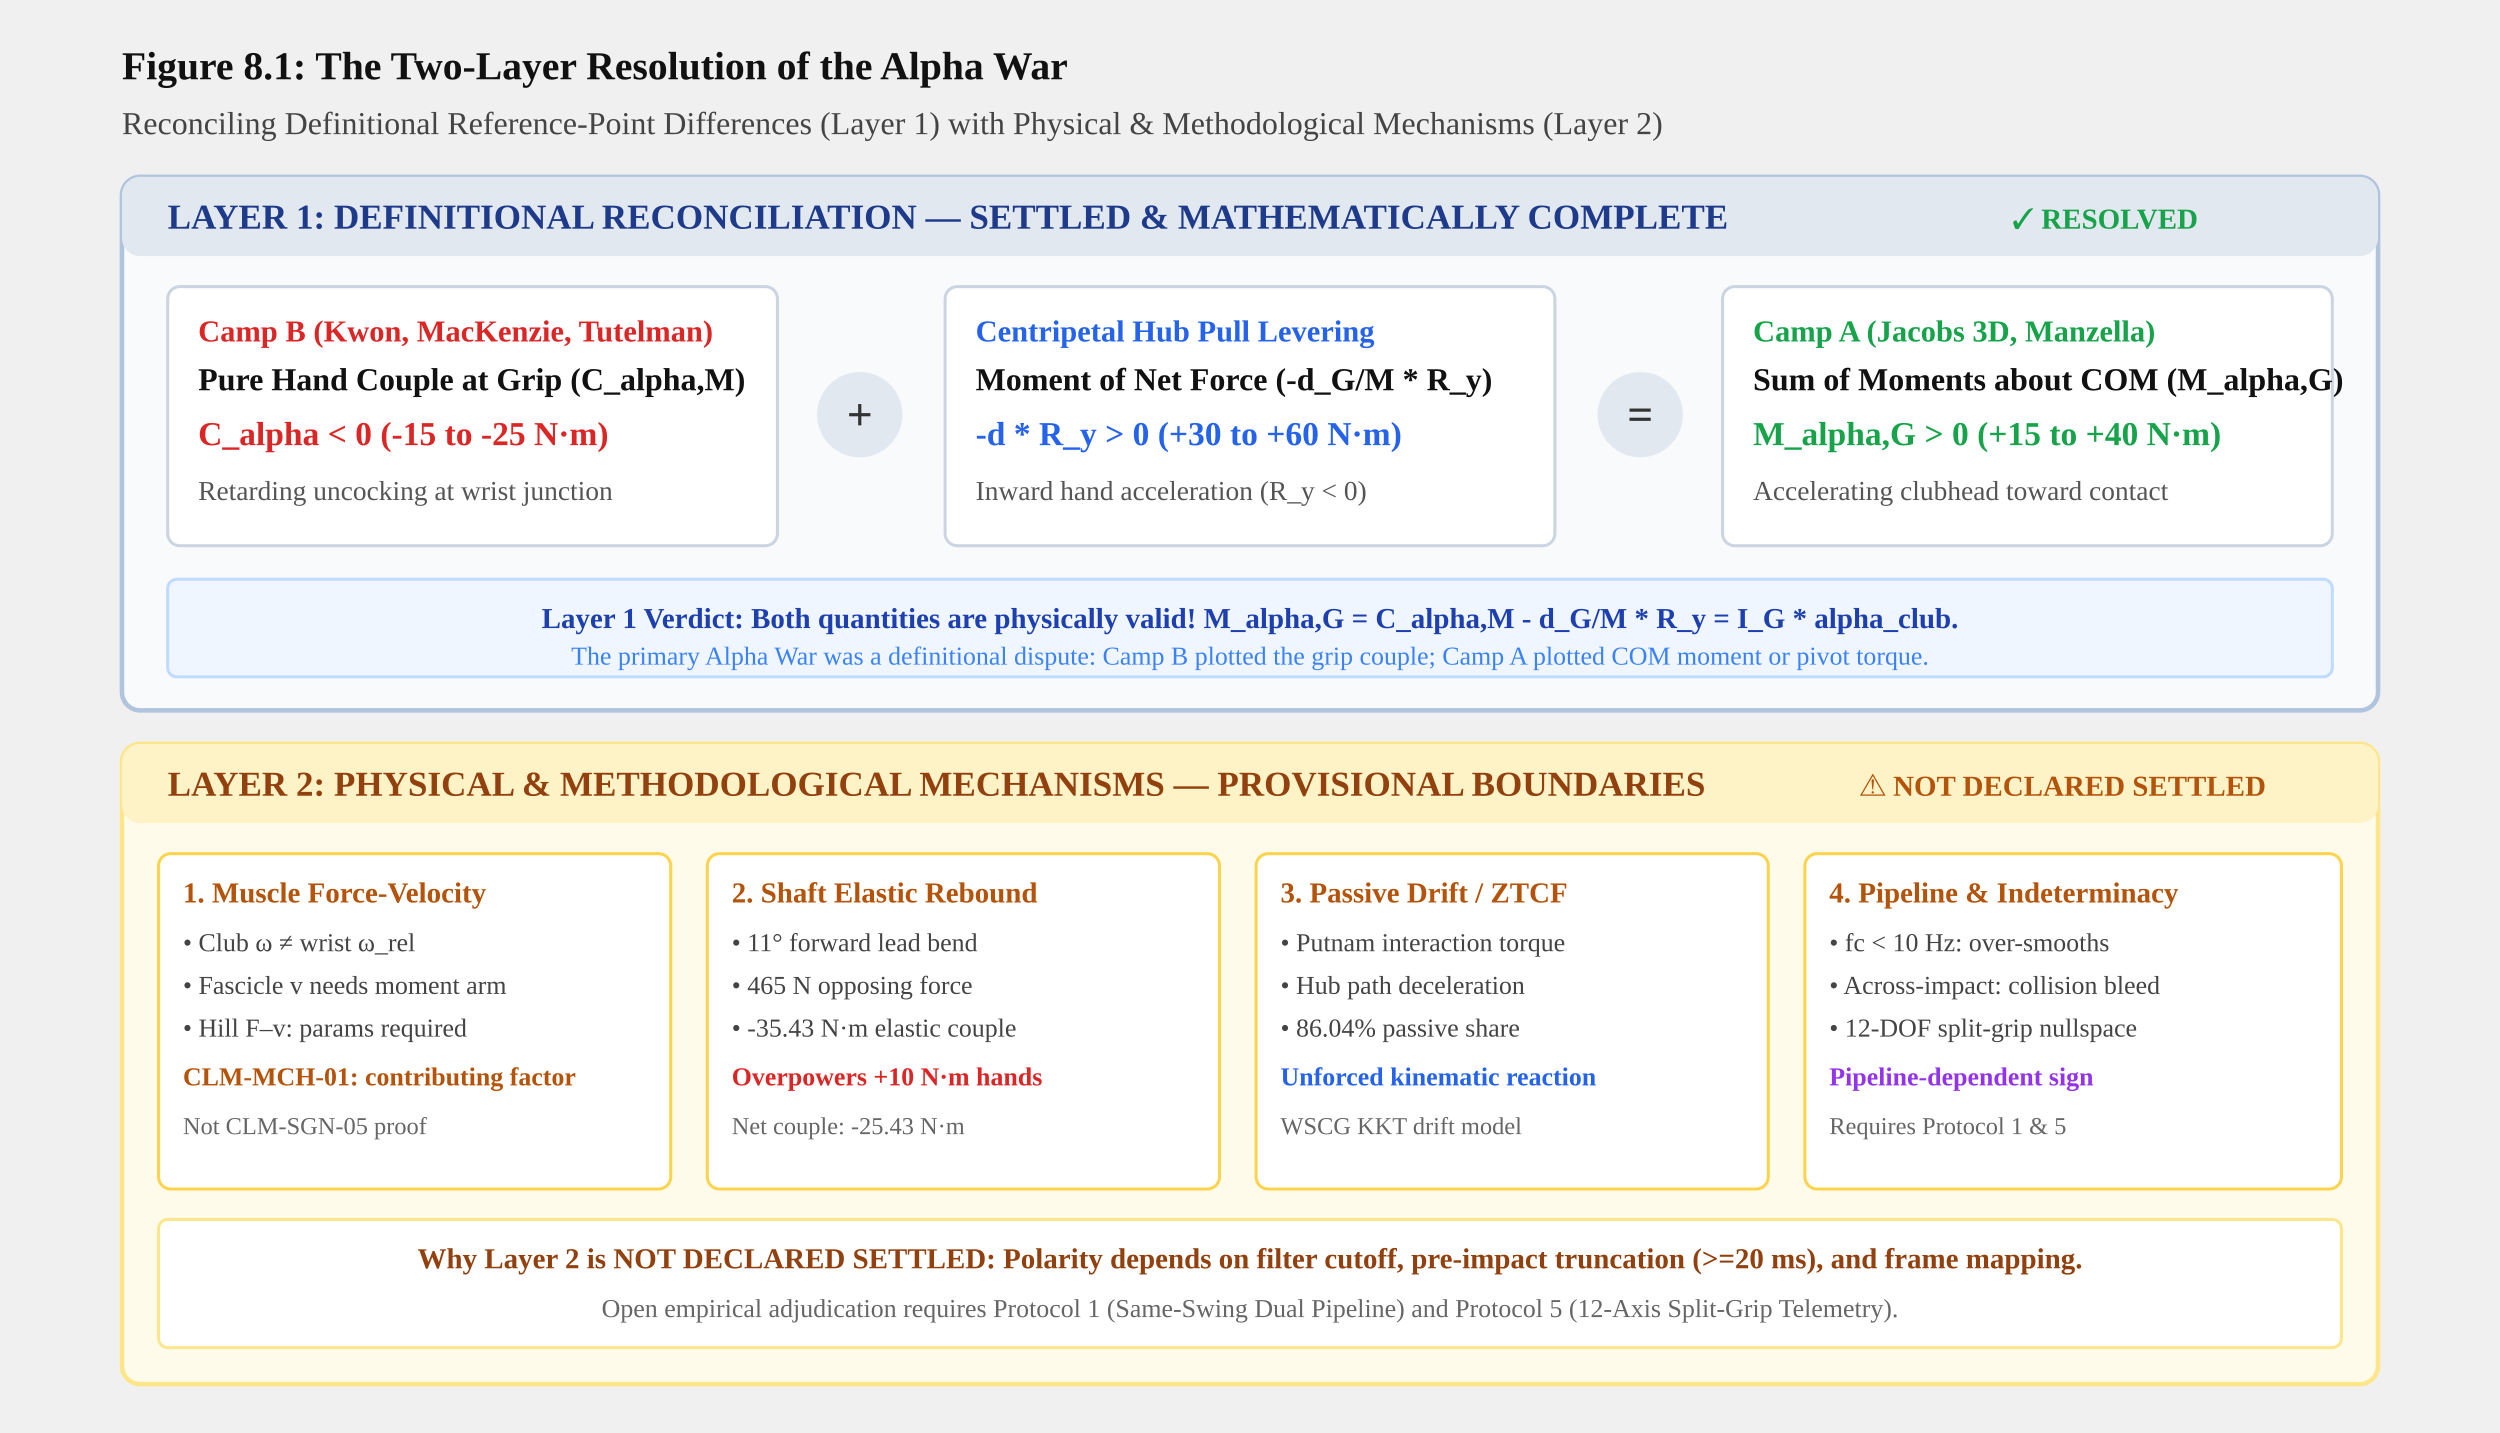
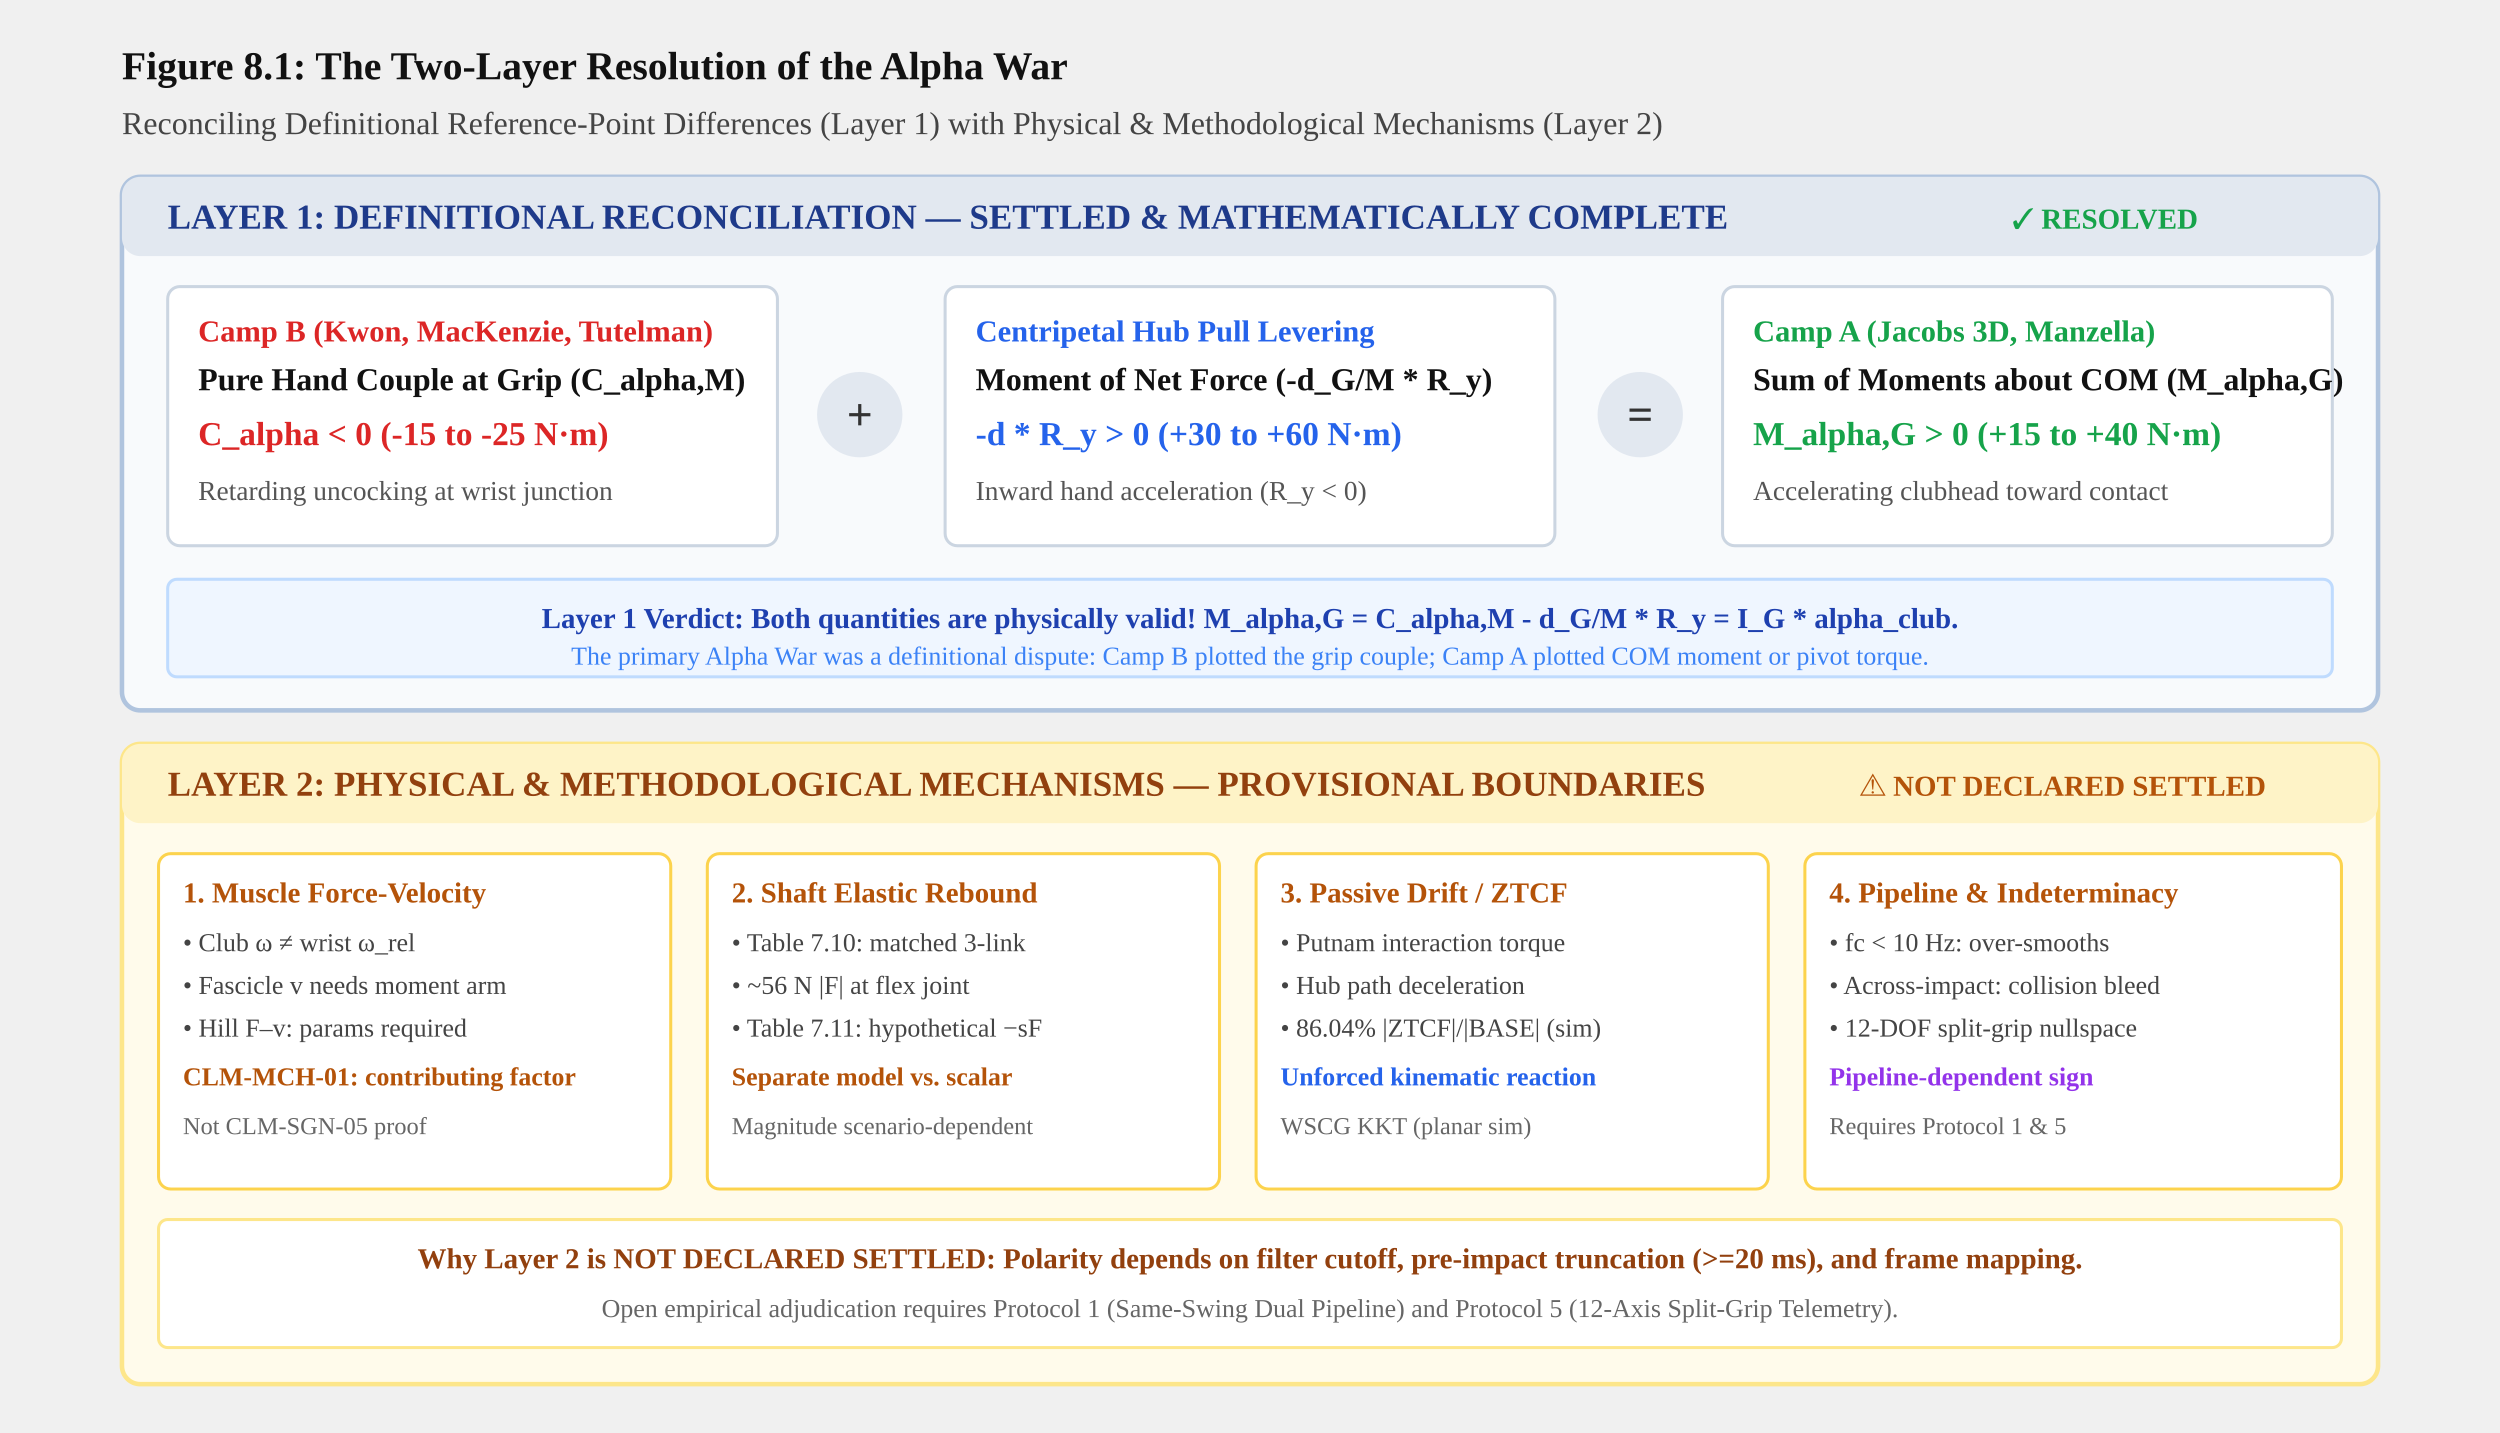
<svg xmlns="http://www.w3.org/2000/svg" width="820" height="470" viewBox="0 0 820 470" role="img">
  <defs>
    <marker id="arrowHead" viewBox="0 0 10 10" refX="6" refY="5" markerWidth="6" markerHeight="6" orient="auto-start-reverse">
      <path d="M 0 1 L 10 5 L 0 9 z" fill="#333" />
    </marker>
    <marker id="arrowGreenL" viewBox="0 0 10 10" refX="6" refY="5" markerWidth="6" markerHeight="6" orient="auto-start-reverse">
      <path d="M 0 1 L 10 5 L 0 9 z" fill="#2ca02c" />
    </marker>
  </defs>
  <text x="40" y="26" font-size="13" font-weight="bold" fill="#111">Figure 8.1: The Two-Layer Resolution of the Alpha War</text>
  <text x="40" y="44" font-size="10.5" fill="#444">Reconciling Definitional Reference-Point Differences (Layer 1) with Physical &amp; Methodological Mechanisms (Layer 2)</text>
  <rect x="40" y="58" width="740" height="175" fill="#f8fafc" stroke="#b0c4de" stroke-width="1.5" rx="6" />
  <rect x="40" y="58" width="740" height="26" fill="#e2e8f0" rx="6" />
  <text x="55" y="75" font-size="11.5" font-weight="bold" fill="#1e3a8a">LAYER 1: DEFINITIONAL RECONCILIATION — SETTLED &amp; MATHEMATICALLY COMPLETE</text>
  <text x="660" y="75" font-size="9.5" font-weight="bold" fill="#16a34a">✓ RESOLVED</text>
  <rect x="55" y="94" width="200" height="85" fill="#ffffff" stroke="#cbd5e1" rx="4" />
  <text x="65" y="112" font-size="10" font-weight="bold" fill="#dc2626">Camp B (Kwon, MacKenzie, Tutelman)</text>
  <text x="65" y="128" font-size="10.5" font-weight="bold" fill="#111">Pure Hand Couple at Grip (C_alpha,M)</text>
  <text x="65" y="146" font-size="11" font-weight="bold" fill="#dc2626">C_alpha &lt; 0  (-15 to -25 N·m)</text>
  <text x="65" y="164" font-size="9" fill="#555">Retarding uncocking at wrist junction</text>
  <circle cx="282" cy="136" r="14" fill="#e2e8f0" />
  <text x="282" y="141" font-size="15" font-weight="bold" text-anchor="middle" fill="#333">+</text>
  <rect x="310" y="94" width="200" height="85" fill="#ffffff" stroke="#cbd5e1" rx="4" />
  <text x="320" y="112" font-size="10" font-weight="bold" fill="#2563eb">Centripetal Hub Pull Levering</text>
  <text x="320" y="128" font-size="10.5" font-weight="bold" fill="#111">Moment of Net Force (-d_G/M * R_y)</text>
  <text x="320" y="146" font-size="11" font-weight="bold" fill="#2563eb">-d * R_y &gt; 0  (+30 to +60 N·m)</text>
  <text x="320" y="164" font-size="9" fill="#555">Inward hand acceleration (R_y &lt; 0)</text>
  <circle cx="538" cy="136" r="14" fill="#e2e8f0" />
  <text x="538" y="141" font-size="15" font-weight="bold" text-anchor="middle" fill="#333">=</text>
  <rect x="565" y="94" width="200" height="85" fill="#ffffff" stroke="#cbd5e1" rx="4" />
  <text x="575" y="112" font-size="10" font-weight="bold" fill="#16a34a">Camp A (Jacobs 3D, Manzella)</text>
  <text x="575" y="128" font-size="10.5" font-weight="bold" fill="#111">Sum of Moments about COM (M_alpha,G)</text>
  <text x="575" y="146" font-size="11" font-weight="bold" fill="#16a34a">M_alpha,G &gt; 0  (+15 to +40 N·m)</text>
  <text x="575" y="164" font-size="9" fill="#555">Accelerating clubhead toward contact</text>
  <rect x="55" y="190" width="710" height="32" fill="#eff6ff" stroke="#bfdbfe" rx="3" />
  <text x="410" y="206" font-size="9.5" font-weight="bold" text-anchor="middle" fill="#1e40af">
    Layer 1 Verdict: Both quantities are physically valid! M_alpha,G = C_alpha,M - d_G/M * R_y = I_G * alpha_club.
  </text>
  <text x="410" y="218" font-size="8.5" text-anchor="middle" fill="#3b82f6">
    The primary Alpha War was a definitional dispute: Camp B plotted the grip couple; Camp A plotted COM moment or pivot torque.
  </text>
  <rect x="40" y="244" width="740" height="210" fill="#fffbeb" stroke="#fde68a" stroke-width="1.5" rx="6" />
  <rect x="40" y="244" width="740" height="26" fill="#fef3c7" rx="6" />
  <text x="55" y="261" font-size="11.5" font-weight="bold" fill="#92400e">LAYER 2: PHYSICAL &amp; METHODOLOGICAL MECHANISMS — PROVISIONAL BOUNDARIES</text>
  <text x="610" y="261" font-size="9.5" font-weight="bold" fill="#b45309">⚠ NOT DECLARED SETTLED</text>
  <rect x="52" y="280" width="168" height="110" fill="#ffffff" stroke="#fcd34d" rx="4" />
  <text x="60" y="296" font-size="9.5" font-weight="bold" fill="#b45309">1. Muscle Force-Velocity</text>
  <text x="60" y="312" font-size="8.5" fill="#444">• Club ω ≠ wrist ω_rel</text>
  <text x="60" y="326" font-size="8.5" fill="#444">• Fascicle v needs moment arm</text>
  <text x="60" y="340" font-size="8.5" fill="#444">• Hill F–v: params required</text>
  <text x="60" y="356" font-size="8.5" font-weight="bold" fill="#b45309">CLM-MCH-01: contributing factor</text>
  <text x="60" y="372" font-size="8" fill="#666">Not CLM-SGN-05 proof</text>
  <rect x="232" y="280" width="168" height="110" fill="#ffffff" stroke="#fcd34d" rx="4" />
  <text x="240" y="296" font-size="9.5" font-weight="bold" fill="#b45309">2. Shaft Elastic Rebound</text>
-   <text x="240" y="312" font-size="8.5" fill="#444">• 11° forward lead bend</text>
-   <text x="240" y="326" font-size="8.5" fill="#444">• 465 N opposing force</text>
-   <text x="240" y="340" font-size="8.5" fill="#444">• -35.43 N·m elastic couple</text>
-   <text x="240" y="356" font-size="8.5" font-weight="bold" fill="#dc2626">Overpowers +10 N·m hands</text>
-   <text x="240" y="372" font-size="8" fill="#666">Net couple: -25.43 N·m</text>
+   <text x="240" y="312" font-size="8.5" fill="#444">• Table 7.10: matched 3-link</text>
+   <text x="240" y="326" font-size="8.5" fill="#444">• ~56 N |F| at flex joint</text>
+   <text x="240" y="340" font-size="8.5" fill="#444">• Table 7.11: hypothetical −sF</text>
+   <text x="240" y="356" font-size="8.5" font-weight="bold" fill="#b45309">Separate model vs. scalar</text>
+   <text x="240" y="372" font-size="8" fill="#666">Magnitude scenario-dependent</text>
  <rect x="412" y="280" width="168" height="110" fill="#ffffff" stroke="#fcd34d" rx="4" />
  <text x="420" y="296" font-size="9.5" font-weight="bold" fill="#b45309">3. Passive Drift / ZTCF</text>
  <text x="420" y="312" font-size="8.5" fill="#444">• Putnam interaction torque</text>
  <text x="420" y="326" font-size="8.5" fill="#444">• Hub path deceleration</text>
-   <text x="420" y="340" font-size="8.5" fill="#444">• 86.04% passive share</text>
+   <text x="420" y="340" font-size="8.5" fill="#444">• 86.04% |ZTCF|/|BASE| (sim)</text>
  <text x="420" y="356" font-size="8.5" font-weight="bold" fill="#2563eb">Unforced kinematic reaction</text>
-   <text x="420" y="372" font-size="8" fill="#666">WSCG KKT drift model</text>
+   <text x="420" y="372" font-size="8" fill="#666">WSCG KKT (planar sim)</text>
  <rect x="592" y="280" width="176" height="110" fill="#ffffff" stroke="#fcd34d" rx="4" />
  <text x="600" y="296" font-size="9.5" font-weight="bold" fill="#b45309">4. Pipeline &amp; Indeterminacy</text>
  <text x="600" y="312" font-size="8.5" fill="#444">• fc &lt; 10 Hz: over-smooths</text>
  <text x="600" y="326" font-size="8.5" fill="#444">• Across-impact: collision bleed</text>
  <text x="600" y="340" font-size="8.5" fill="#444">• 12-DOF split-grip nullspace</text>
  <text x="600" y="356" font-size="8.5" font-weight="bold" fill="#9333ea">Pipeline-dependent sign</text>
  <text x="600" y="372" font-size="8" fill="#666">Requires Protocol 1 &amp; 5</text>
  <rect x="52" y="400" width="716" height="42" fill="#fff" stroke="#fde68a" rx="3" />
  <text x="410" y="416" font-size="9.5" font-weight="bold" text-anchor="middle" fill="#92400e">
    Why Layer 2 is NOT DECLARED SETTLED: Polarity depends on filter cutoff, pre-impact truncation (&gt;=20 ms), and frame mapping.
  </text>
  <text x="410" y="432" font-size="8.5" text-anchor="middle" fill="#666">
    Open empirical adjudication requires Protocol 1 (Same-Swing Dual Pipeline) and Protocol 5 (12-Axis Split-Grip Telemetry).
  </text>
</svg>
